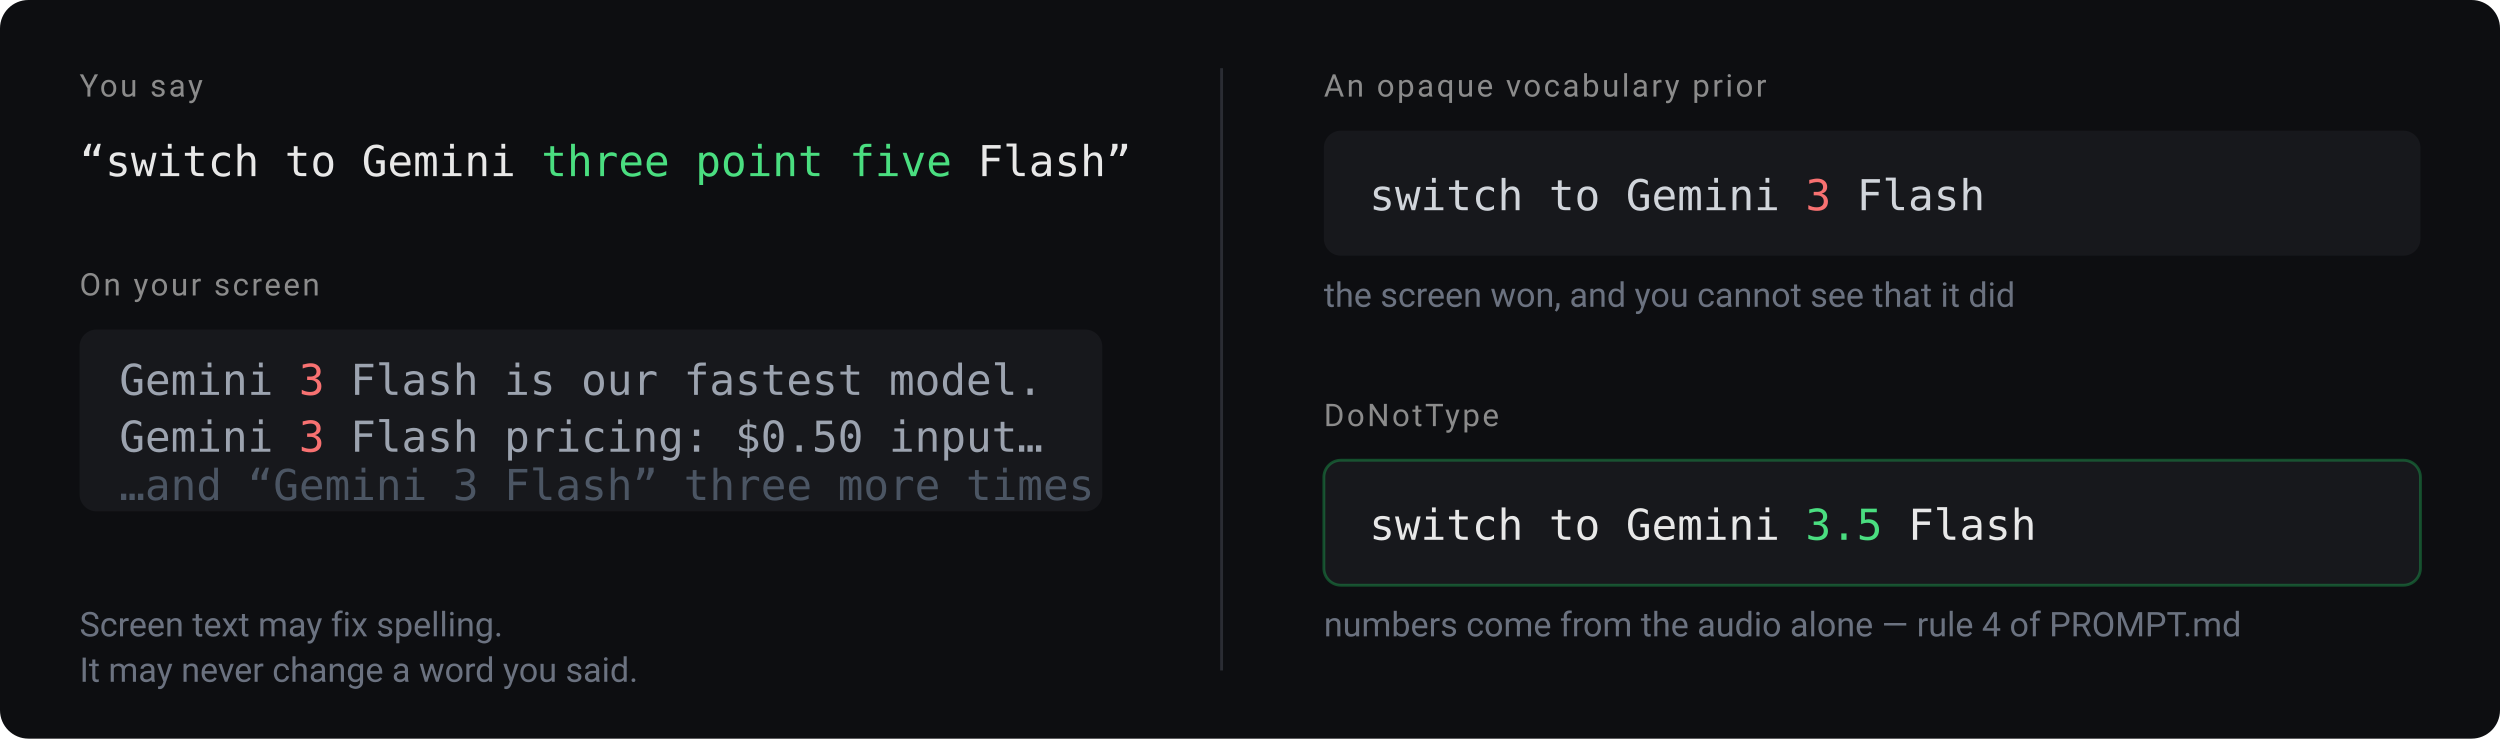
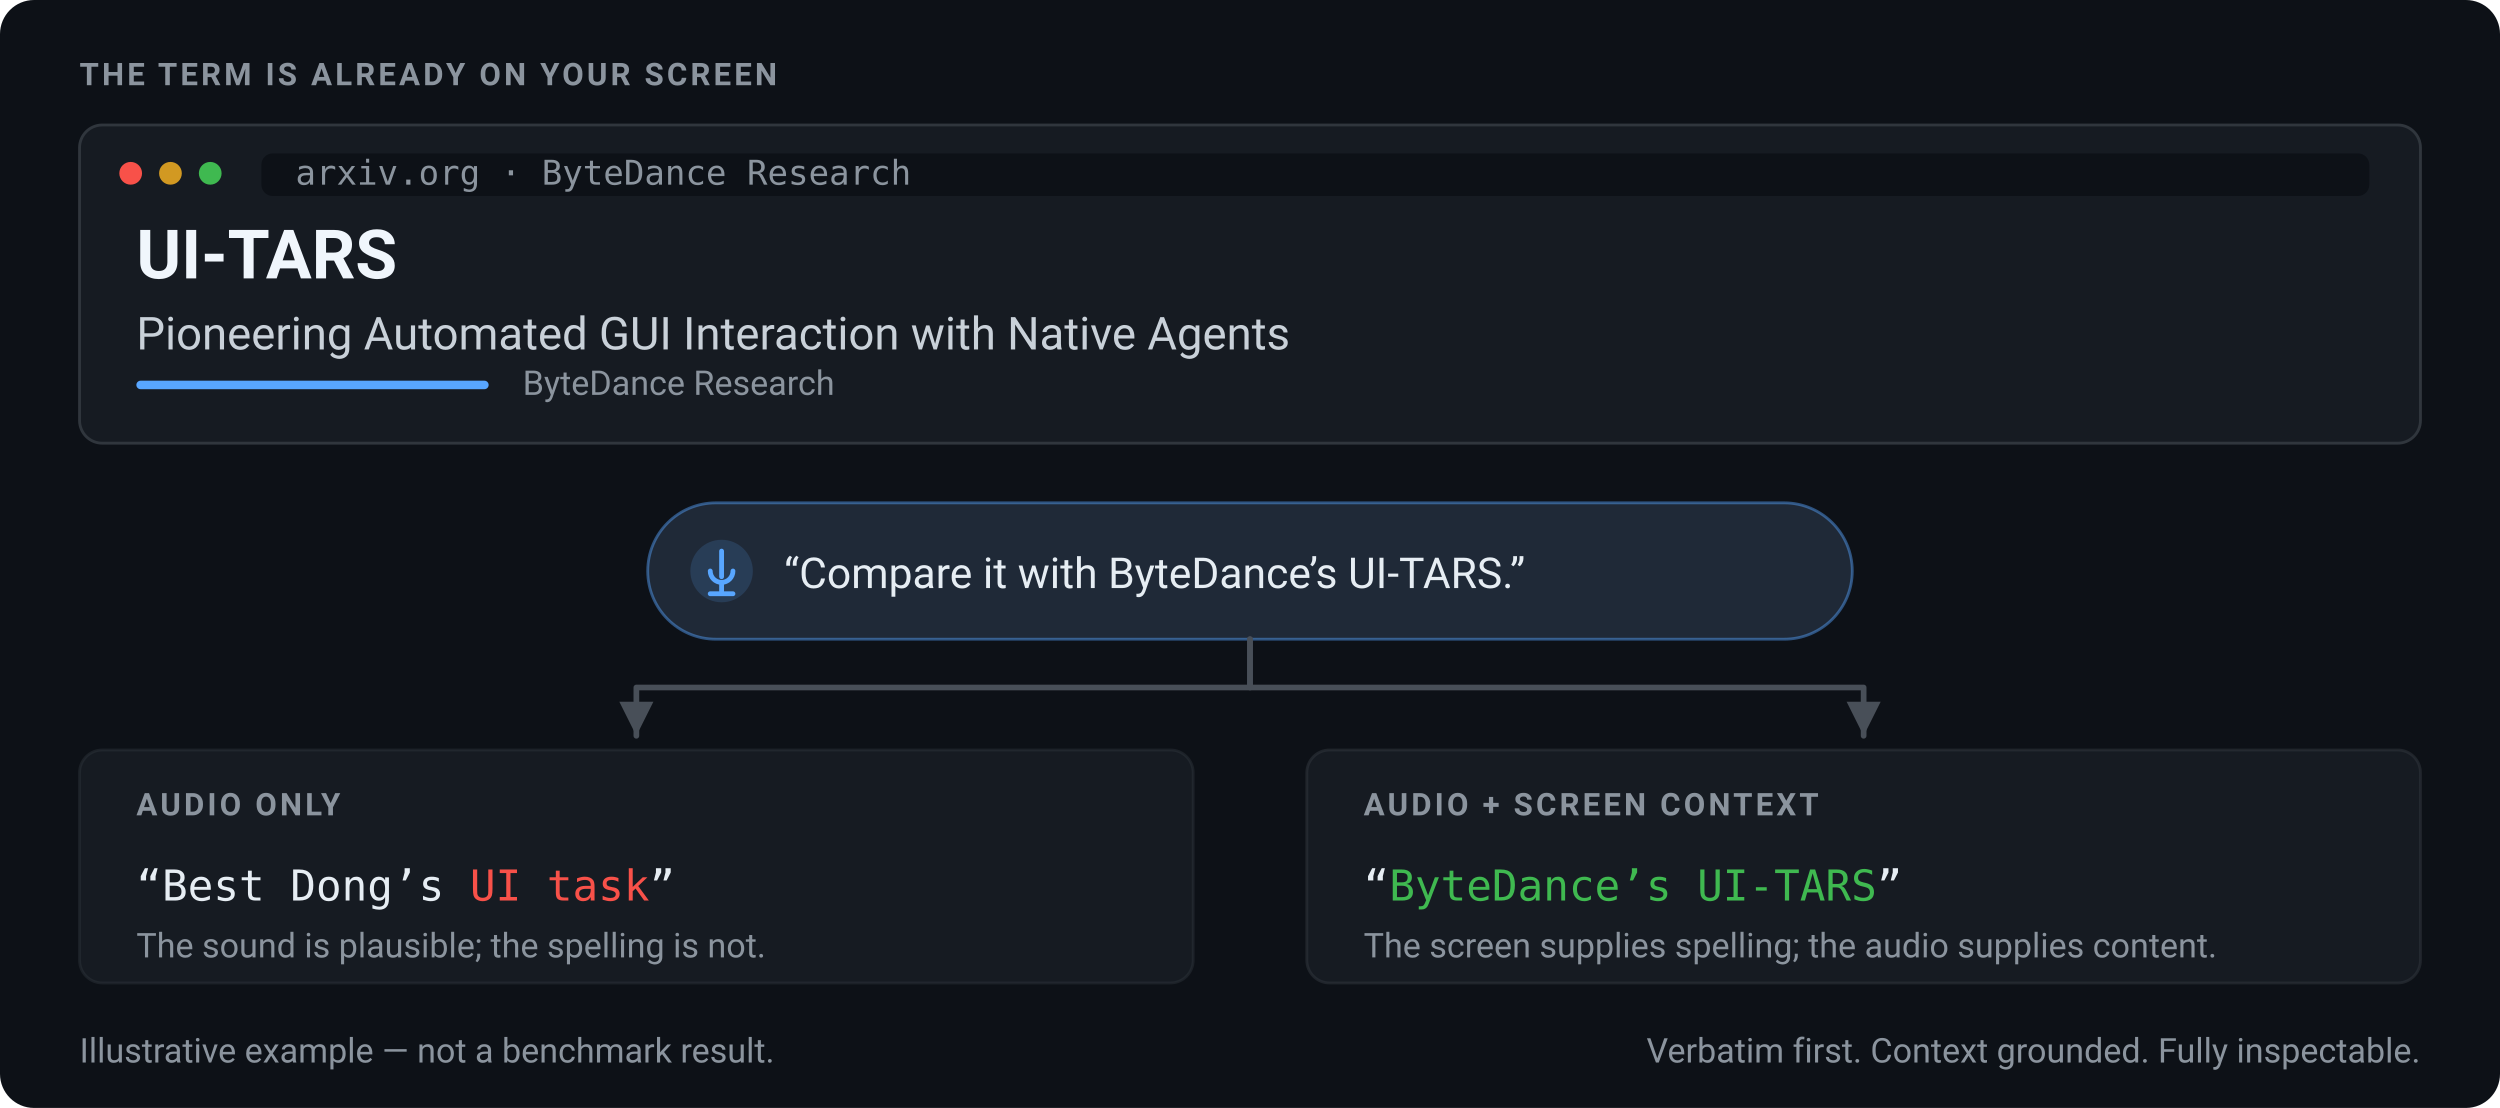
- <svg xmlns="http://www.w3.org/2000/svg" viewBox="0 0 880 260" width="880" height="260" font-family="ui-sans-serif, -apple-system, Segoe UI, Roboto, Helvetica, Arial, sans-serif" role="img" aria-label="You say Gemini three point five Flash while the screen shows Gemini 3 Flash five times. A rewriting tool types Gemini 3 Flash. DoNotType types Gemini 3.5 Flash, because the screen may correct spelling but never content.">
+ <svg xmlns="http://www.w3.org/2000/svg" viewBox="0 0 880 390" width="880" height="390" font-family="ui-sans-serif, -apple-system, BlinkMacSystemFont, Segoe UI, Roboto, Helvetica, Arial, sans-serif" role="img" aria-label="Illustrative example. The screen shows ByteDance Research and the paper UI-TARS: Pioneering Automated GUI Interaction with Native Agents. Audio-only dictation writes Best Dong's UI task. DoNotType combines the audio with screen context and writes ByteDance's UI-TARS.">
  <defs>
    <style>
-       .label { font-size: 11px; letter-spacing: .08em; text-transform: uppercase; fill: #8b8b8b; }
-       .body  { font-size: 15px; fill: #e8e8e8; }
-       .mono  { font-family: ui-monospace, SFMono-Regular, Menlo, Consolas, monospace; font-size: 15px; }
-       .good  { fill: #4ade80; }
-       .bad   { fill: #f87171; }
-       .dim   { fill: #6b7280; }
-       .panel { fill: #17181c; }
-       .rule  { stroke: #2a2c33; stroke-width: 1; }
+       .eyebrow { font-size: 11px; font-weight: 700; letter-spacing: .10em; fill: #8b949e; }
+       .body { font-size: 15px; fill: #e6edf3; }
+       .small { font-size: 12px; fill: #8b949e; }
+       .mono { font-family: ui-monospace, SFMono-Regular, Menlo, Consolas, monospace; }
+       .panel { fill: #161b22; stroke: #30363d; }
+       .good { fill: #3fb950; }
+       .bad { fill: #f85149; }
+       .arrow { fill: none; stroke: #484f58; stroke-width: 2; stroke-linecap: round; stroke-linejoin: round; }
    </style>
+     <marker id="arrowhead" markerWidth="8" markerHeight="8" refX="6" refY="3" orient="auto">
+       <path d="M0,0 L0,6 L6,3 z" fill="#484f58" />
+     </marker>
  </defs>
-   <rect width="880" height="260" rx="10" fill="#0d0e11" />
-   <text x="28" y="34" class="label">You say</text>
-   <text x="28" y="62" class="body mono">“switch to Gemini <tspan class="good">three point five</tspan> Flash”</text>
-   <text x="28" y="104" class="label">On your screen</text>
-   <rect x="28" y="116" width="360" height="64" rx="6" class="panel" />
-   <text x="42" y="139" class="mono" font-size="13" fill="#9ca3af">Gemini <tspan class="bad">3</tspan> Flash is our fastest model.</text>
-   <text x="42" y="159" class="mono" font-size="13" fill="#9ca3af">Gemini <tspan class="bad">3</tspan> Flash pricing: $0.50 input…</text>
-   <text x="42" y="176" class="mono" font-size="11" fill="#4b5563">…and “Gemini 3 Flash” three more times</text>
-   <line x1="430" y1="24" x2="430" y2="236" class="rule" />
-   <text x="466" y="34" class="label">An opaque vocabulary prior</text>
-   <rect x="466" y="46" width="386" height="44" rx="6" class="panel" />
-   <text x="482" y="74" class="mono" fill="#d1d5db">switch to Gemini <tspan class="bad">3</tspan> Flash</text>
-   <text x="466" y="108" font-size="12" class="dim">the screen won, and you cannot see that it did</text>
-   <text x="466" y="150" class="label">DoNotType</text>
-   <rect x="466" y="162" width="386" height="44" rx="6" class="panel" stroke="#22c55e" stroke-opacity=".35" />
-   <text x="482" y="190" class="mono" fill="#e8e8e8">switch to Gemini <tspan class="good">3.5</tspan> Flash</text>
-   <text x="466" y="224" font-size="12" class="dim">numbers come from the audio alone — rule 4 of PROMPT.md</text>
-   <text x="28" y="224" font-size="12" class="dim">Screen text may fix spelling.</text>
-   <text x="28" y="240" font-size="12" class="dim">It may never change a word you said.</text>
+   <rect width="880" height="390" rx="12" fill="#0d1117" />
+   <text x="28" y="30" class="eyebrow">THE TERM IS ALREADY ON YOUR SCREEN</text>
+   <rect x="28" y="44" width="824" height="112" rx="8" class="panel" />
+   <circle cx="46" cy="61" r="4" fill="#f85149" />
+   <circle cx="60" cy="61" r="4" fill="#d29922" />
+   <circle cx="74" cy="61" r="4" fill="#3fb950" />
+   <rect x="92" y="54" width="742" height="15" rx="4" fill="#0d1117" />
+   <text x="104" y="65" class="small mono" font-size="9px">arxiv.org · ByteDance Research</text>
+   <text x="48" y="98" font-size="24px" font-weight="700" fill="#f0f6fc">UI-TARS</text>
+   <text x="48" y="123" font-size="16px" fill="#c9d1d9">Pioneering Automated GUI Interaction with Native Agents</text>
+   <rect x="48" y="134" width="124" height="3" rx="1.5" fill="#58a6ff" />
+   <text x="184" y="139" class="small">ByteDance Research</text>
+   <rect x="228" y="177" width="424" height="48" rx="24" fill="#1f2937" stroke="#58a6ff" stroke-opacity=".45" />
+   <circle cx="254" cy="201" r="11" fill="#58a6ff" fill-opacity=".16" />
+   <path d="M254 194 v9 M250 201 a4 4 0 0 0 8 0 M254 205 v4 M250 209 h8" fill="none" stroke="#58a6ff" stroke-width="1.7" stroke-linecap="round" />
+   <text x="276" y="207" class="body">“Compare it with ByteDance’s UI-TARS.”</text>
+   <path d="M440 225 V242 H224 V259" class="arrow" marker-end="url(#arrowhead)" />
+   <path d="M440 225 V242 H656 V259" class="arrow" marker-end="url(#arrowhead)" />
+   <rect x="28" y="264" width="392" height="82" rx="8" class="panel" stroke="#f85149" stroke-opacity=".45" />
+   <text x="48" y="287" class="eyebrow">AUDIO ONLY</text>
+   <text x="48" y="317" class="body mono">“Best Dong’s <tspan class="bad">UI task</tspan>”</text>
+   <text x="48" y="337" class="small">The sound is plausible; the spelling is not.</text>
+   <rect x="460" y="264" width="392" height="82" rx="8" class="panel" stroke="#3fb950" stroke-opacity=".55" />
+   <text x="480" y="287" class="eyebrow">AUDIO + SCREEN CONTEXT</text>
+   <text x="480" y="317" class="body mono">“<tspan class="good">ByteDance’s UI-TARS</tspan>”</text>
+   <text x="480" y="337" class="small">The screen supplies spelling; the audio supplies content.</text>
+   <text x="28" y="374" class="small">Illustrative example — not a benchmark result.</text>
+   <text x="852" y="374" text-anchor="end" class="small">Verbatim first. Context grounded. Fully inspectable.</text>
</svg>
